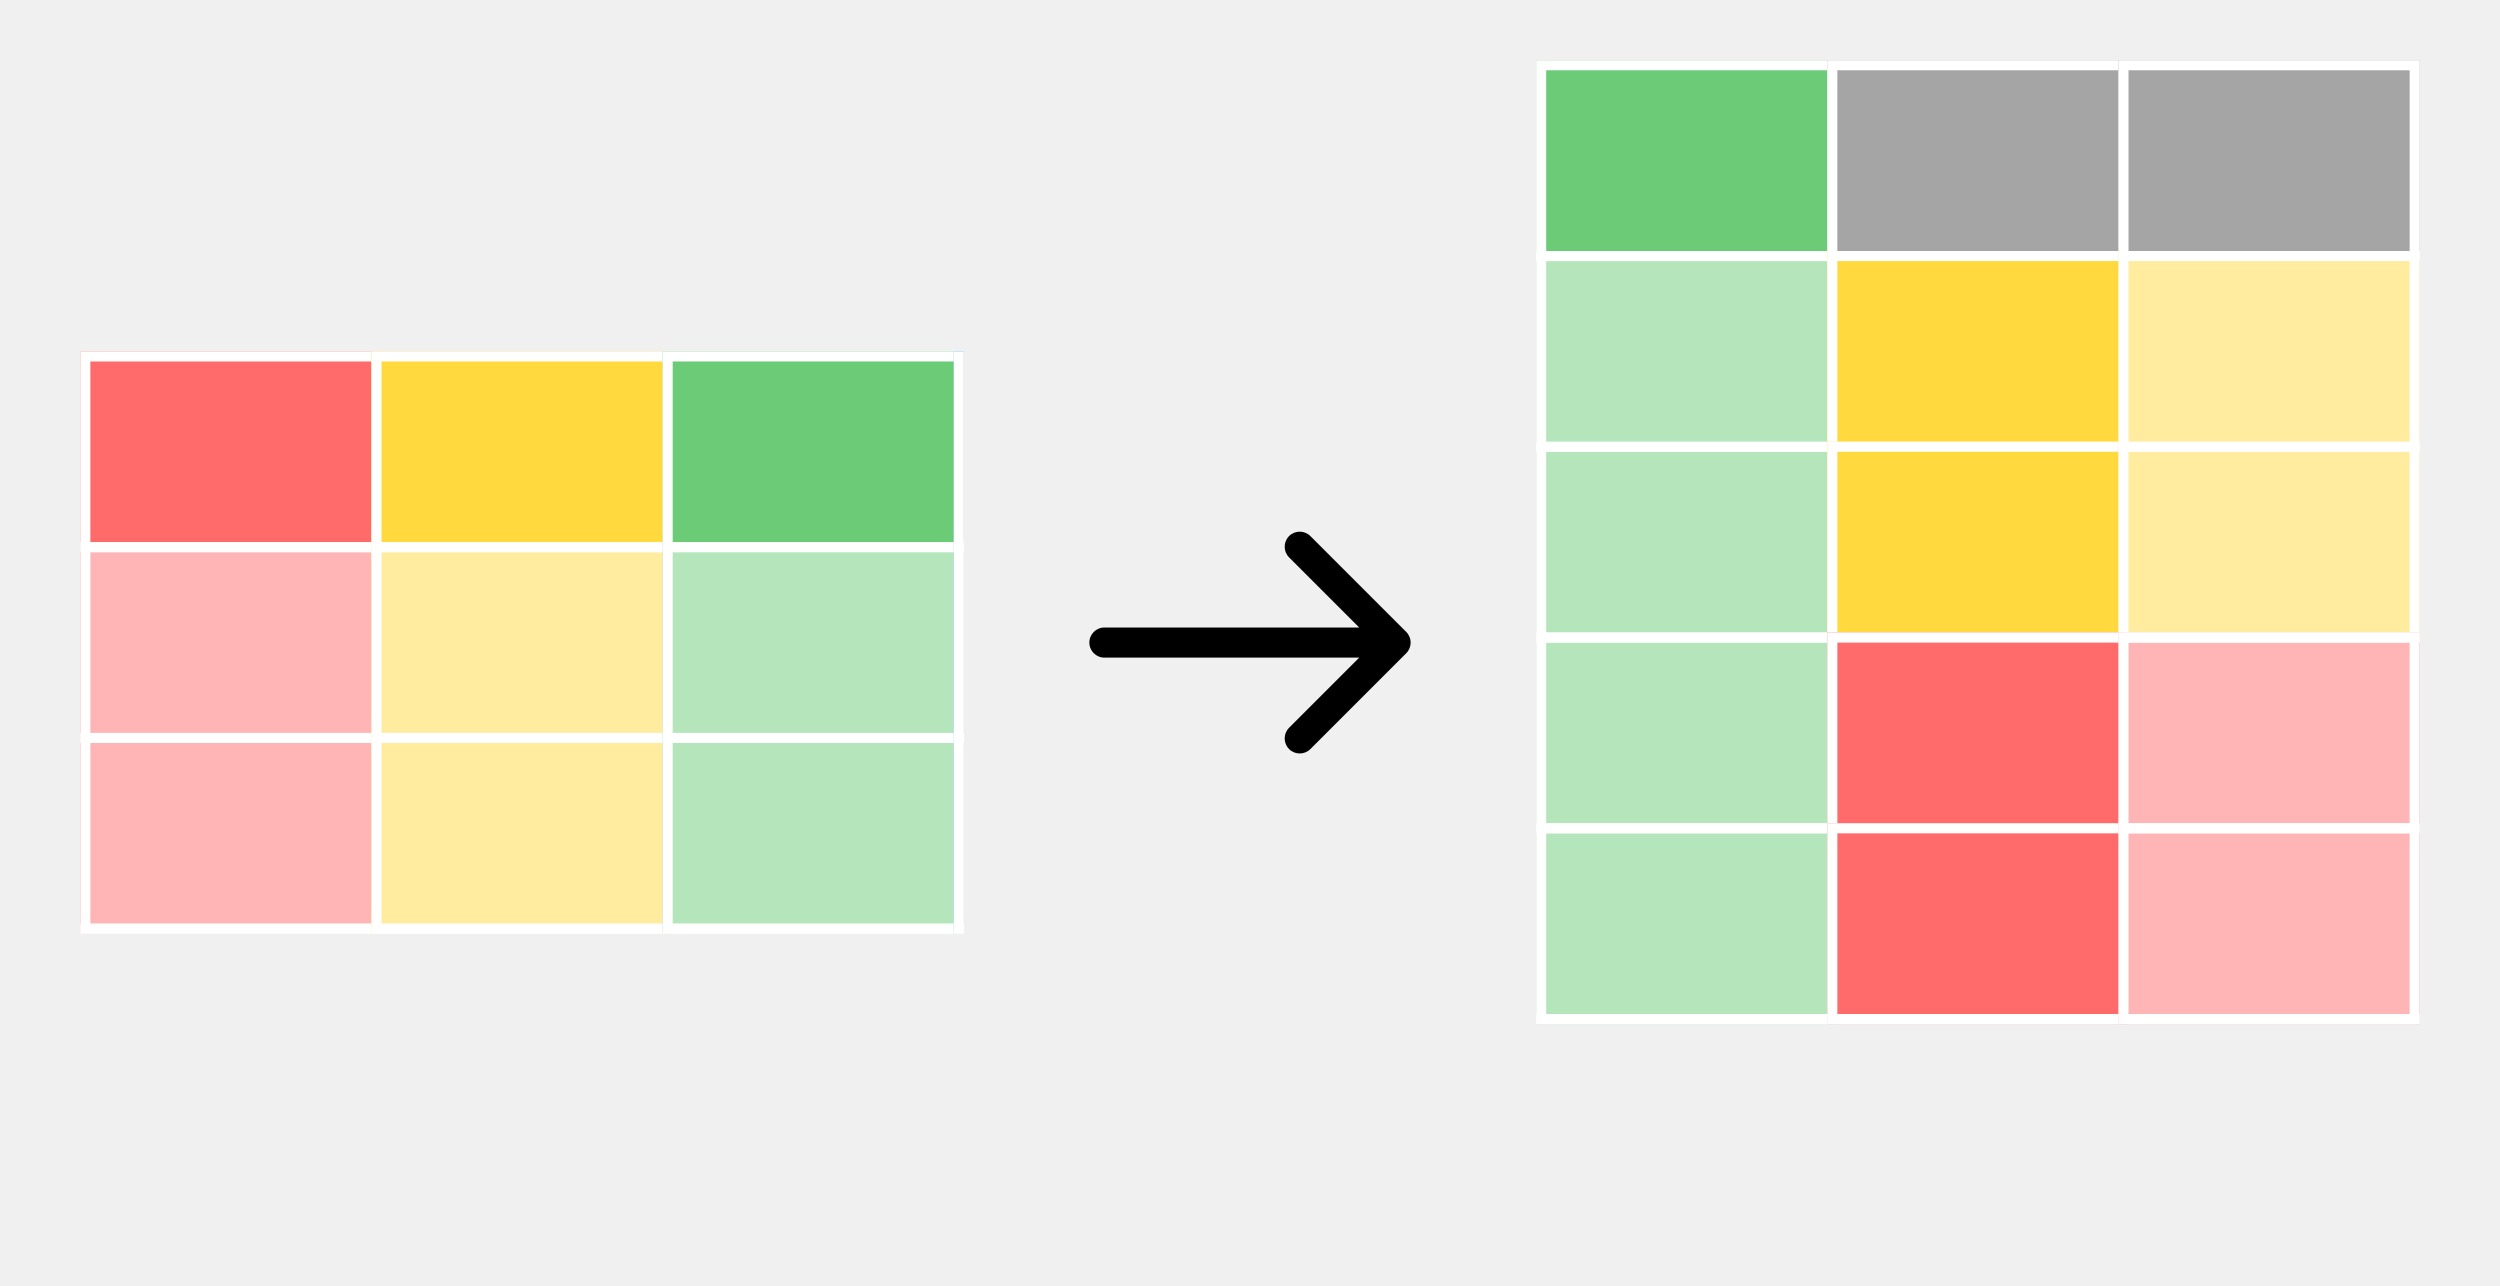
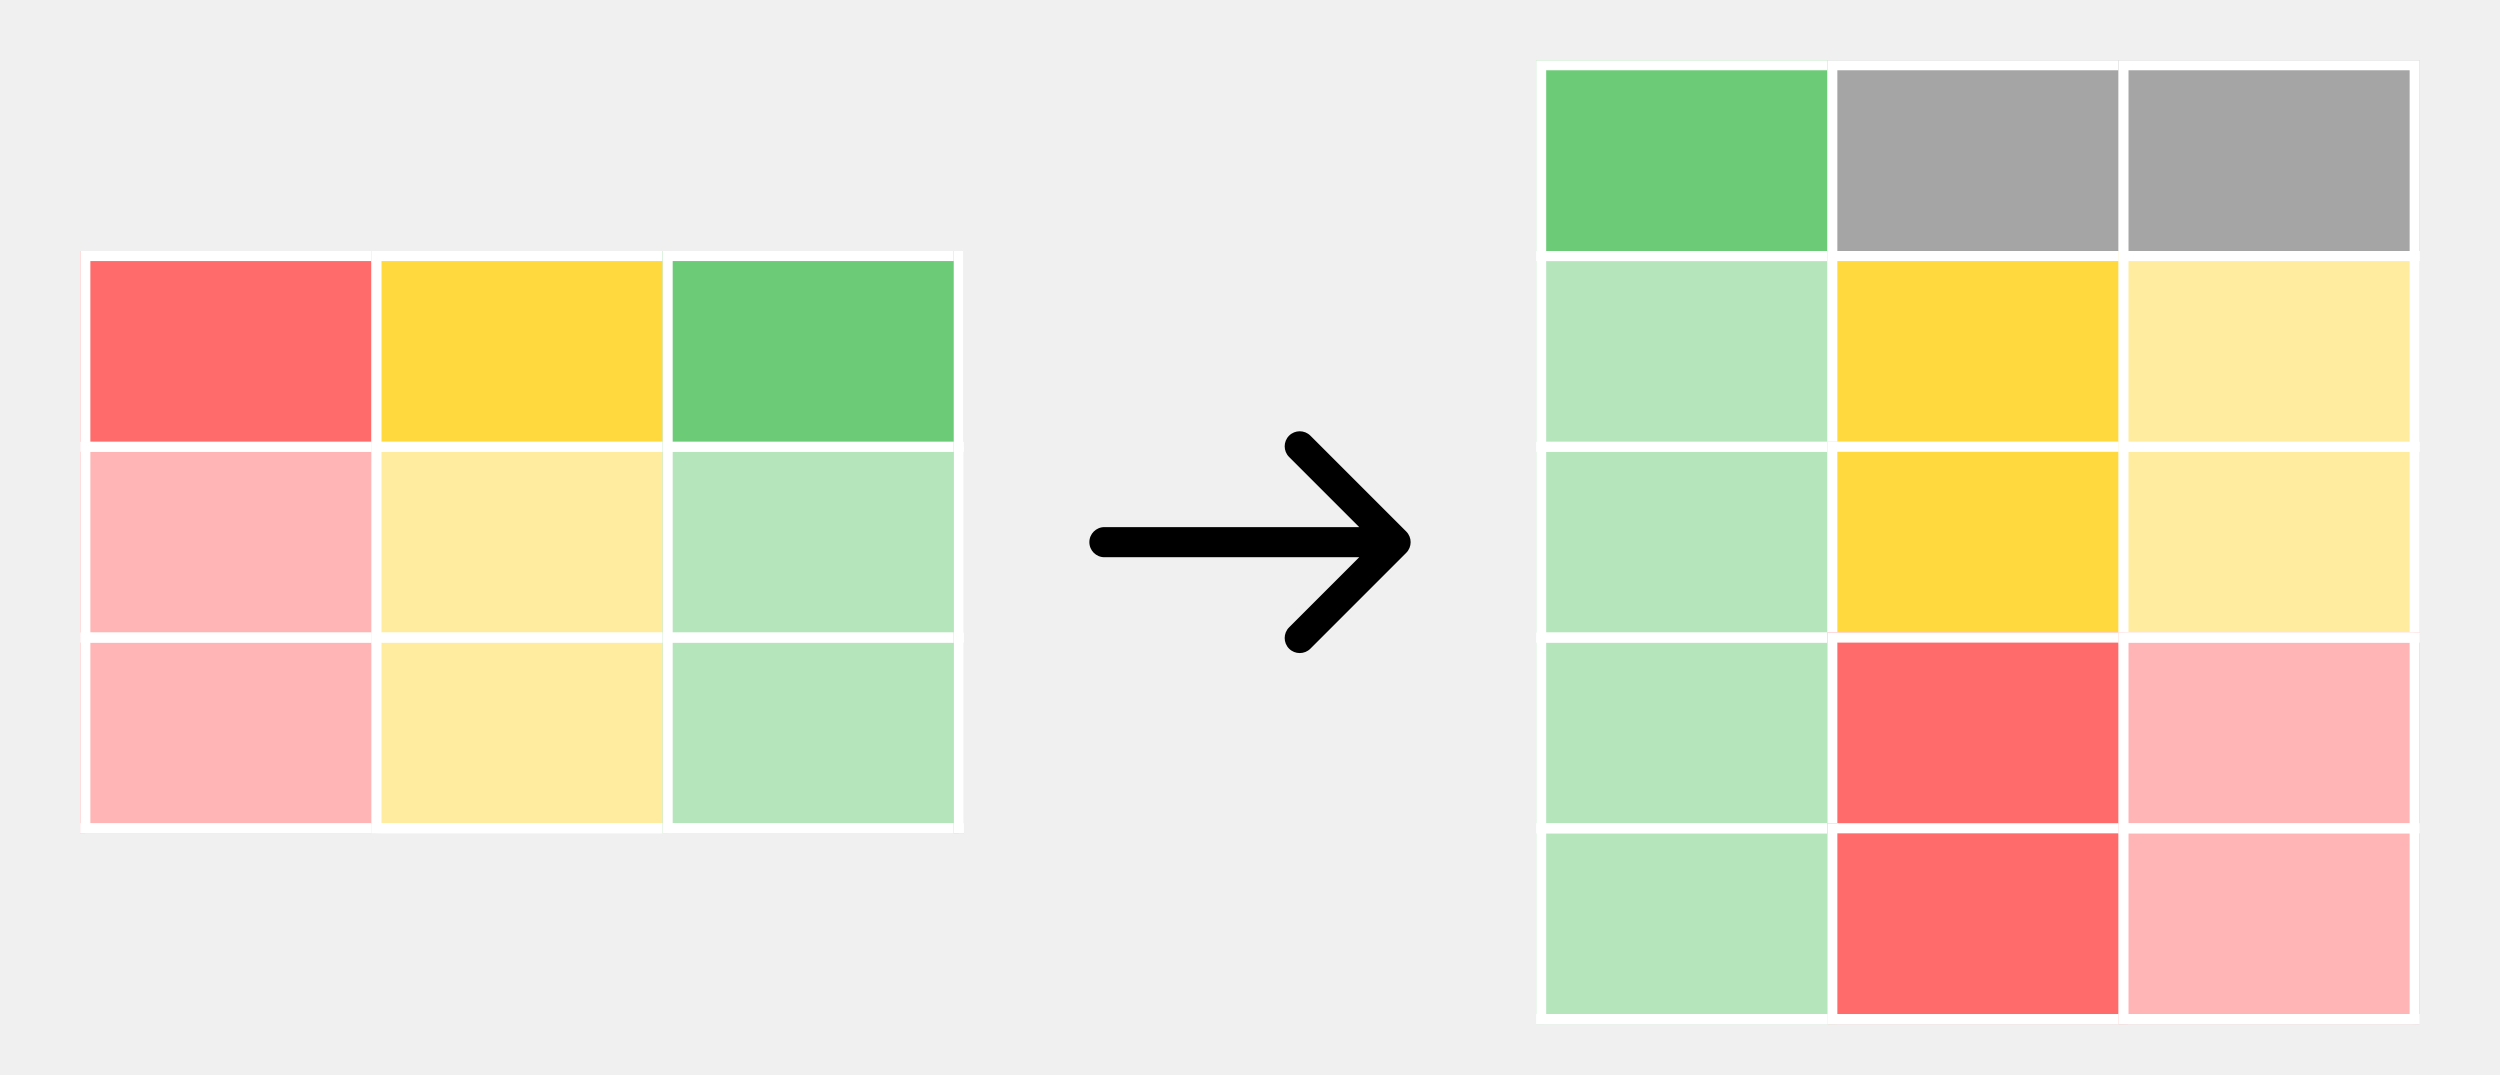
- <svg xmlns="http://www.w3.org/2000/svg" width="249" height="128" viewBox="0 0 249 128" fill="none">
+ <svg xmlns="http://www.w3.org/2000/svg" width="249" height="107" viewBox="0 0 249 107" fill="none">
  <g clip-path="url(#clip0_69_379)">
    <rect x="153" y="6" width="30" height="115" fill="#6BCB77" />
    <rect x="153.5" y="82.5" width="29" height="19" fill="white" fill-opacity="0.5" stroke="white" />
    <rect x="153.5" y="101.5" width="29" height="19" fill="white" fill-opacity="0.5" stroke="white" />
    <rect x="153.5" y="63.5" width="29" height="19" fill="white" fill-opacity="0.5" stroke="white" />
    <rect x="153.5" y="44.5" width="29" height="19" fill="white" fill-opacity="0.5" stroke="white" />
    <rect x="153.5" y="25.5" width="29" height="19" fill="white" fill-opacity="0.5" stroke="white" />
    <rect x="153.5" y="6.5" width="29" height="19" stroke="white" />
    <rect x="182" y="6" width="30" height="115" fill="#A5A5A5" />
    <rect x="182.5" y="82.5" width="29" height="19" fill="white" fill-opacity="0.5" stroke="white" />
    <rect x="182.5" y="101.5" width="29" height="19" fill="white" fill-opacity="0.5" stroke="white" />
    <rect x="182.5" y="63.5" width="29" height="19" fill="white" fill-opacity="0.5" stroke="white" />
    <rect x="182.5" y="44.5" width="29" height="19" fill="white" fill-opacity="0.5" stroke="white" />
    <rect x="182.5" y="25.5" width="29" height="19" fill="white" fill-opacity="0.5" stroke="white" />
    <rect x="182.5" y="6.5" width="29" height="19" stroke="white" />
    <rect x="211" y="6" width="30" height="115" fill="#A5A5A5" />
    <rect x="211.5" y="82.5" width="29" height="19" fill="white" fill-opacity="0.5" stroke="white" />
    <rect x="211.5" y="101.5" width="29" height="19" fill="white" fill-opacity="0.5" stroke="white" />
    <rect x="211.5" y="63.5" width="29" height="19" fill="white" fill-opacity="0.5" stroke="white" />
    <rect x="211.5" y="44.5" width="29" height="19" fill="white" fill-opacity="0.5" stroke="white" />
    <rect x="211.5" y="25.5" width="29" height="19" fill="white" fill-opacity="0.5" stroke="white" />
    <rect x="211.5" y="6.5" width="29" height="19" stroke="white" />
    <g clip-path="url(#clip1_69_379)">
      <rect x="182" y="25" width="30" height="115" fill="#FFD93D" />
      <rect x="182.5" y="44.5" width="29" height="19" fill="white" fill-opacity="0.5" stroke="white" />
      <rect x="182.5" y="25.5" width="29" height="19" stroke="white" />
    </g>
    <g clip-path="url(#clip2_69_379)">
      <rect x="182" y="44" width="30" height="115" fill="#FFD93D" />
      <rect x="182.5" y="63.5" width="29" height="19" fill="white" fill-opacity="0.5" stroke="white" />
      <rect x="182.5" y="44.5" width="29" height="19" stroke="white" />
    </g>
    <g clip-path="url(#clip3_69_379)">
      <rect x="182" y="63" width="30" height="115" fill="#FF6B6B" />
      <rect x="182.5" y="82.5" width="29" height="19" fill="white" fill-opacity="0.5" stroke="white" />
      <rect x="182.5" y="63.5" width="29" height="19" stroke="white" />
    </g>
    <g clip-path="url(#clip4_69_379)">
      <rect x="182" y="82" width="30" height="115" fill="#FF6B6B" />
      <rect x="182.5" y="101.5" width="29" height="19" fill="white" fill-opacity="0.5" stroke="white" />
      <rect x="182.5" y="82.5" width="29" height="19" stroke="white" />
    </g>
    <g clip-path="url(#clip5_69_379)">
      <rect x="211" y="-32" width="30" height="115" fill="#FFD93D" />
      <rect x="211.5" y="44.5" width="29" height="19" fill="white" fill-opacity="0.5" stroke="white" />
      <rect x="211.5" y="63.5" width="29" height="19" fill="white" fill-opacity="0.5" stroke="white" />
      <rect x="211.5" y="25.5" width="29" height="19" fill="white" fill-opacity="0.5" stroke="white" />
      <rect x="211.5" y="6.5" width="29" height="19" fill="white" fill-opacity="0.5" stroke="white" />
    </g>
    <g clip-path="url(#clip6_69_379)">
      <rect x="211" y="6" width="30" height="115" fill="#FF6B6B" />
      <rect x="211.5" y="82.5" width="29" height="19" fill="white" fill-opacity="0.5" stroke="white" />
      <rect x="211.5" y="101.5" width="29" height="19" fill="white" fill-opacity="0.5" stroke="white" />
      <rect x="211.5" y="63.5" width="29" height="19" fill="white" fill-opacity="0.5" stroke="white" />
      <rect x="211.5" y="44.5" width="29" height="19" fill="white" fill-opacity="0.5" stroke="white" />
    </g>
  </g>
-   <path d="M110 62.5C109.172 62.5 108.5 63.172 108.5 64C108.5 64.828 109.172 65.5 110 65.5V62.5ZM140.061 65.061C140.646 64.475 140.646 63.525 140.061 62.939L130.515 53.393C129.929 52.808 128.979 52.808 128.393 53.393C127.808 53.979 127.808 54.929 128.393 55.515L136.879 64L128.393 72.485C127.808 73.071 127.808 74.021 128.393 74.607C128.979 75.192 129.929 75.192 130.515 74.607L140.061 65.061ZM110 65.5H139V62.5H110V65.5Z" fill="black" />
+   <path d="M110 52.5C109.172 52.5 108.5 53.172 108.5 54C108.5 54.828 109.172 55.5 110 55.5V52.5ZM140.061 55.061C140.646 54.475 140.646 53.525 140.061 52.939L130.515 43.393C129.929 42.808 128.979 42.808 128.393 43.393C127.808 43.979 127.808 44.929 128.393 45.515L136.879 54L128.393 62.485C127.808 63.071 127.808 64.021 128.393 64.607C128.979 65.192 129.929 65.192 130.515 64.607L140.061 55.061ZM110 55.5H139V52.5H110V55.5Z" fill="black" />
  <g clip-path="url(#clip7_69_379)">
-     <rect x="8" y="35" width="30" height="115" fill="#FF6B6B" />
-     <rect x="8.5" y="92.5" width="29" height="19" fill="white" fill-opacity="0.5" stroke="white" />
-     <rect x="8.5" y="73.5" width="29" height="19" fill="white" fill-opacity="0.5" stroke="white" />
-     <rect x="8.5" y="54.5" width="29" height="19" fill="white" fill-opacity="0.5" stroke="white" />
-     <rect x="8.5" y="35.5" width="29" height="19" stroke="white" />
-     <rect x="37" y="35" width="30" height="115" fill="#FFD93D" />
-     <rect x="37.5" y="92.5" width="29" height="19" fill="white" fill-opacity="0.5" stroke="white" />
-     <rect x="37.5" y="73.5" width="29" height="19" fill="white" fill-opacity="0.5" stroke="white" />
-     <rect x="37.5" y="54.5" width="29" height="19" fill="white" fill-opacity="0.5" stroke="white" />
-     <rect x="37.5" y="35.5" width="29" height="19" stroke="white" />
-     <rect x="66" y="35" width="30" height="115" fill="#6BCB77" />
-     <rect x="66.5" y="92.5" width="29" height="19" fill="white" fill-opacity="0.5" stroke="white" />
-     <rect x="66.5" y="73.5" width="29" height="19" fill="white" fill-opacity="0.5" stroke="white" />
-     <rect x="66.5" y="54.5" width="29" height="19" fill="white" fill-opacity="0.5" stroke="white" />
-     <rect x="66.5" y="35.5" width="29" height="19" stroke="white" />
-     <rect x="95" y="35" width="30" height="115" fill="#4D96FF" />
-     <rect x="95.5" y="92.5" width="29" height="19" fill="white" fill-opacity="0.5" stroke="white" />
-     <rect x="95.5" y="73.5" width="29" height="19" fill="white" fill-opacity="0.5" stroke="white" />
-     <rect x="95.5" y="54.5" width="29" height="19" fill="white" fill-opacity="0.5" stroke="white" />
-     <rect x="95.5" y="35.5" width="29" height="19" stroke="white" />
+     <rect x="8" y="25" width="30" height="115" fill="#FF6B6B" />
+     <rect x="8.5" y="82.5" width="29" height="19" fill="white" fill-opacity="0.5" stroke="white" />
+     <rect x="8.5" y="63.5" width="29" height="19" fill="white" fill-opacity="0.5" stroke="white" />
+     <rect x="8.5" y="44.5" width="29" height="19" fill="white" fill-opacity="0.5" stroke="white" />
+     <rect x="8.5" y="25.5" width="29" height="19" stroke="white" />
+     <rect x="37" y="25" width="30" height="115" fill="#FFD93D" />
+     <rect x="37.5" y="82.5" width="29" height="19" fill="white" fill-opacity="0.5" stroke="white" />
+     <rect x="37.5" y="63.5" width="29" height="19" fill="white" fill-opacity="0.5" stroke="white" />
+     <rect x="37.5" y="44.5" width="29" height="19" fill="white" fill-opacity="0.5" stroke="white" />
+     <rect x="37.5" y="25.5" width="29" height="19" stroke="white" />
+     <rect x="66" y="25" width="30" height="115" fill="#6BCB77" />
+     <rect x="66.5" y="82.5" width="29" height="19" fill="white" fill-opacity="0.5" stroke="white" />
+     <rect x="66.5" y="63.5" width="29" height="19" fill="white" fill-opacity="0.5" stroke="white" />
+     <rect x="66.5" y="44.5" width="29" height="19" fill="white" fill-opacity="0.5" stroke="white" />
+     <rect x="66.5" y="25.5" width="29" height="19" stroke="white" />
+     <rect x="95" y="25" width="30" height="115" fill="#4D96FF" />
+     <rect x="95.5" y="82.5" width="29" height="19" fill="white" fill-opacity="0.5" stroke="white" />
+     <rect x="95.5" y="63.5" width="29" height="19" fill="white" fill-opacity="0.5" stroke="white" />
+     <rect x="95.5" y="44.5" width="29" height="19" fill="white" fill-opacity="0.5" stroke="white" />
+     <rect x="95.5" y="25.5" width="29" height="19" stroke="white" />
  </g>
  <defs>
    <clipPath id="clip0_69_379">
      <rect width="88" height="96" fill="white" transform="translate(153 6)" />
    </clipPath>
    <clipPath id="clip1_69_379">
      <rect width="30" height="20" fill="white" transform="translate(182 25)" />
    </clipPath>
    <clipPath id="clip2_69_379">
      <rect width="30" height="20" fill="white" transform="translate(182 44)" />
    </clipPath>
    <clipPath id="clip3_69_379">
      <rect width="30" height="20" fill="white" transform="translate(182 63)" />
    </clipPath>
    <clipPath id="clip4_69_379">
      <rect width="30" height="20" fill="white" transform="translate(182 82)" />
    </clipPath>
    <clipPath id="clip5_69_379">
      <rect width="30" height="39" fill="white" transform="translate(211 25)" />
    </clipPath>
    <clipPath id="clip6_69_379">
      <rect width="30" height="39" fill="white" transform="translate(211 63)" />
    </clipPath>
    <clipPath id="clip7_69_379">
-       <rect width="88" height="58" fill="white" transform="translate(8 35)" />
+       <rect width="88" height="58" fill="white" transform="translate(8 25)" />
    </clipPath>
  </defs>
</svg>
